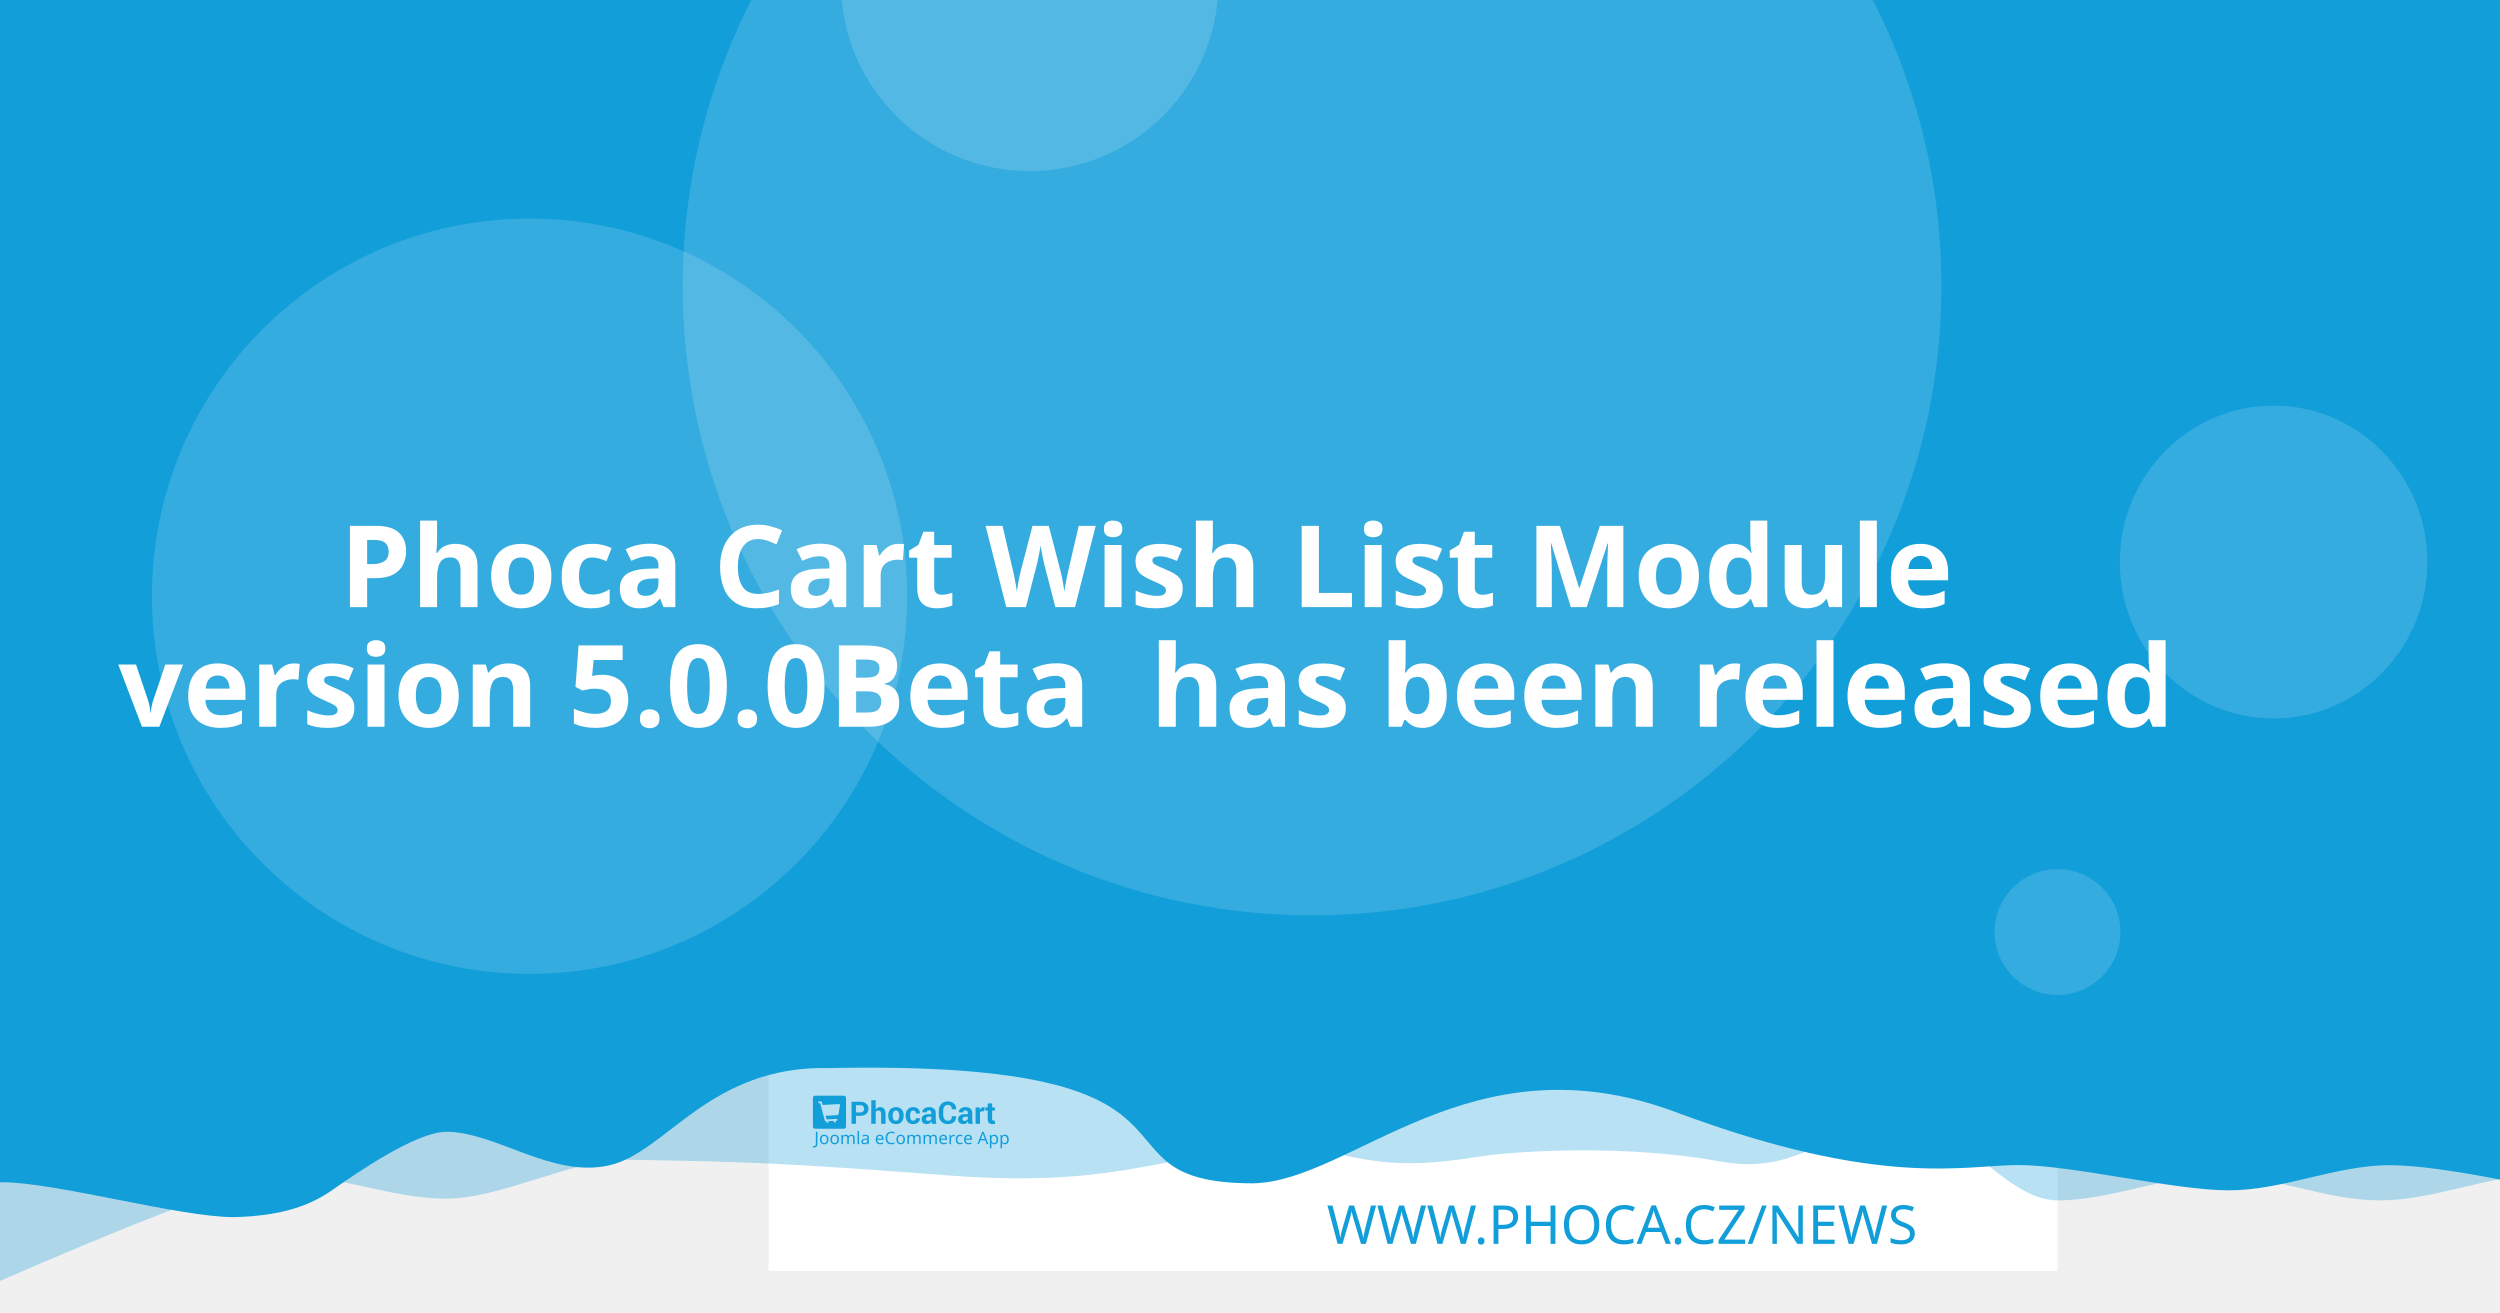
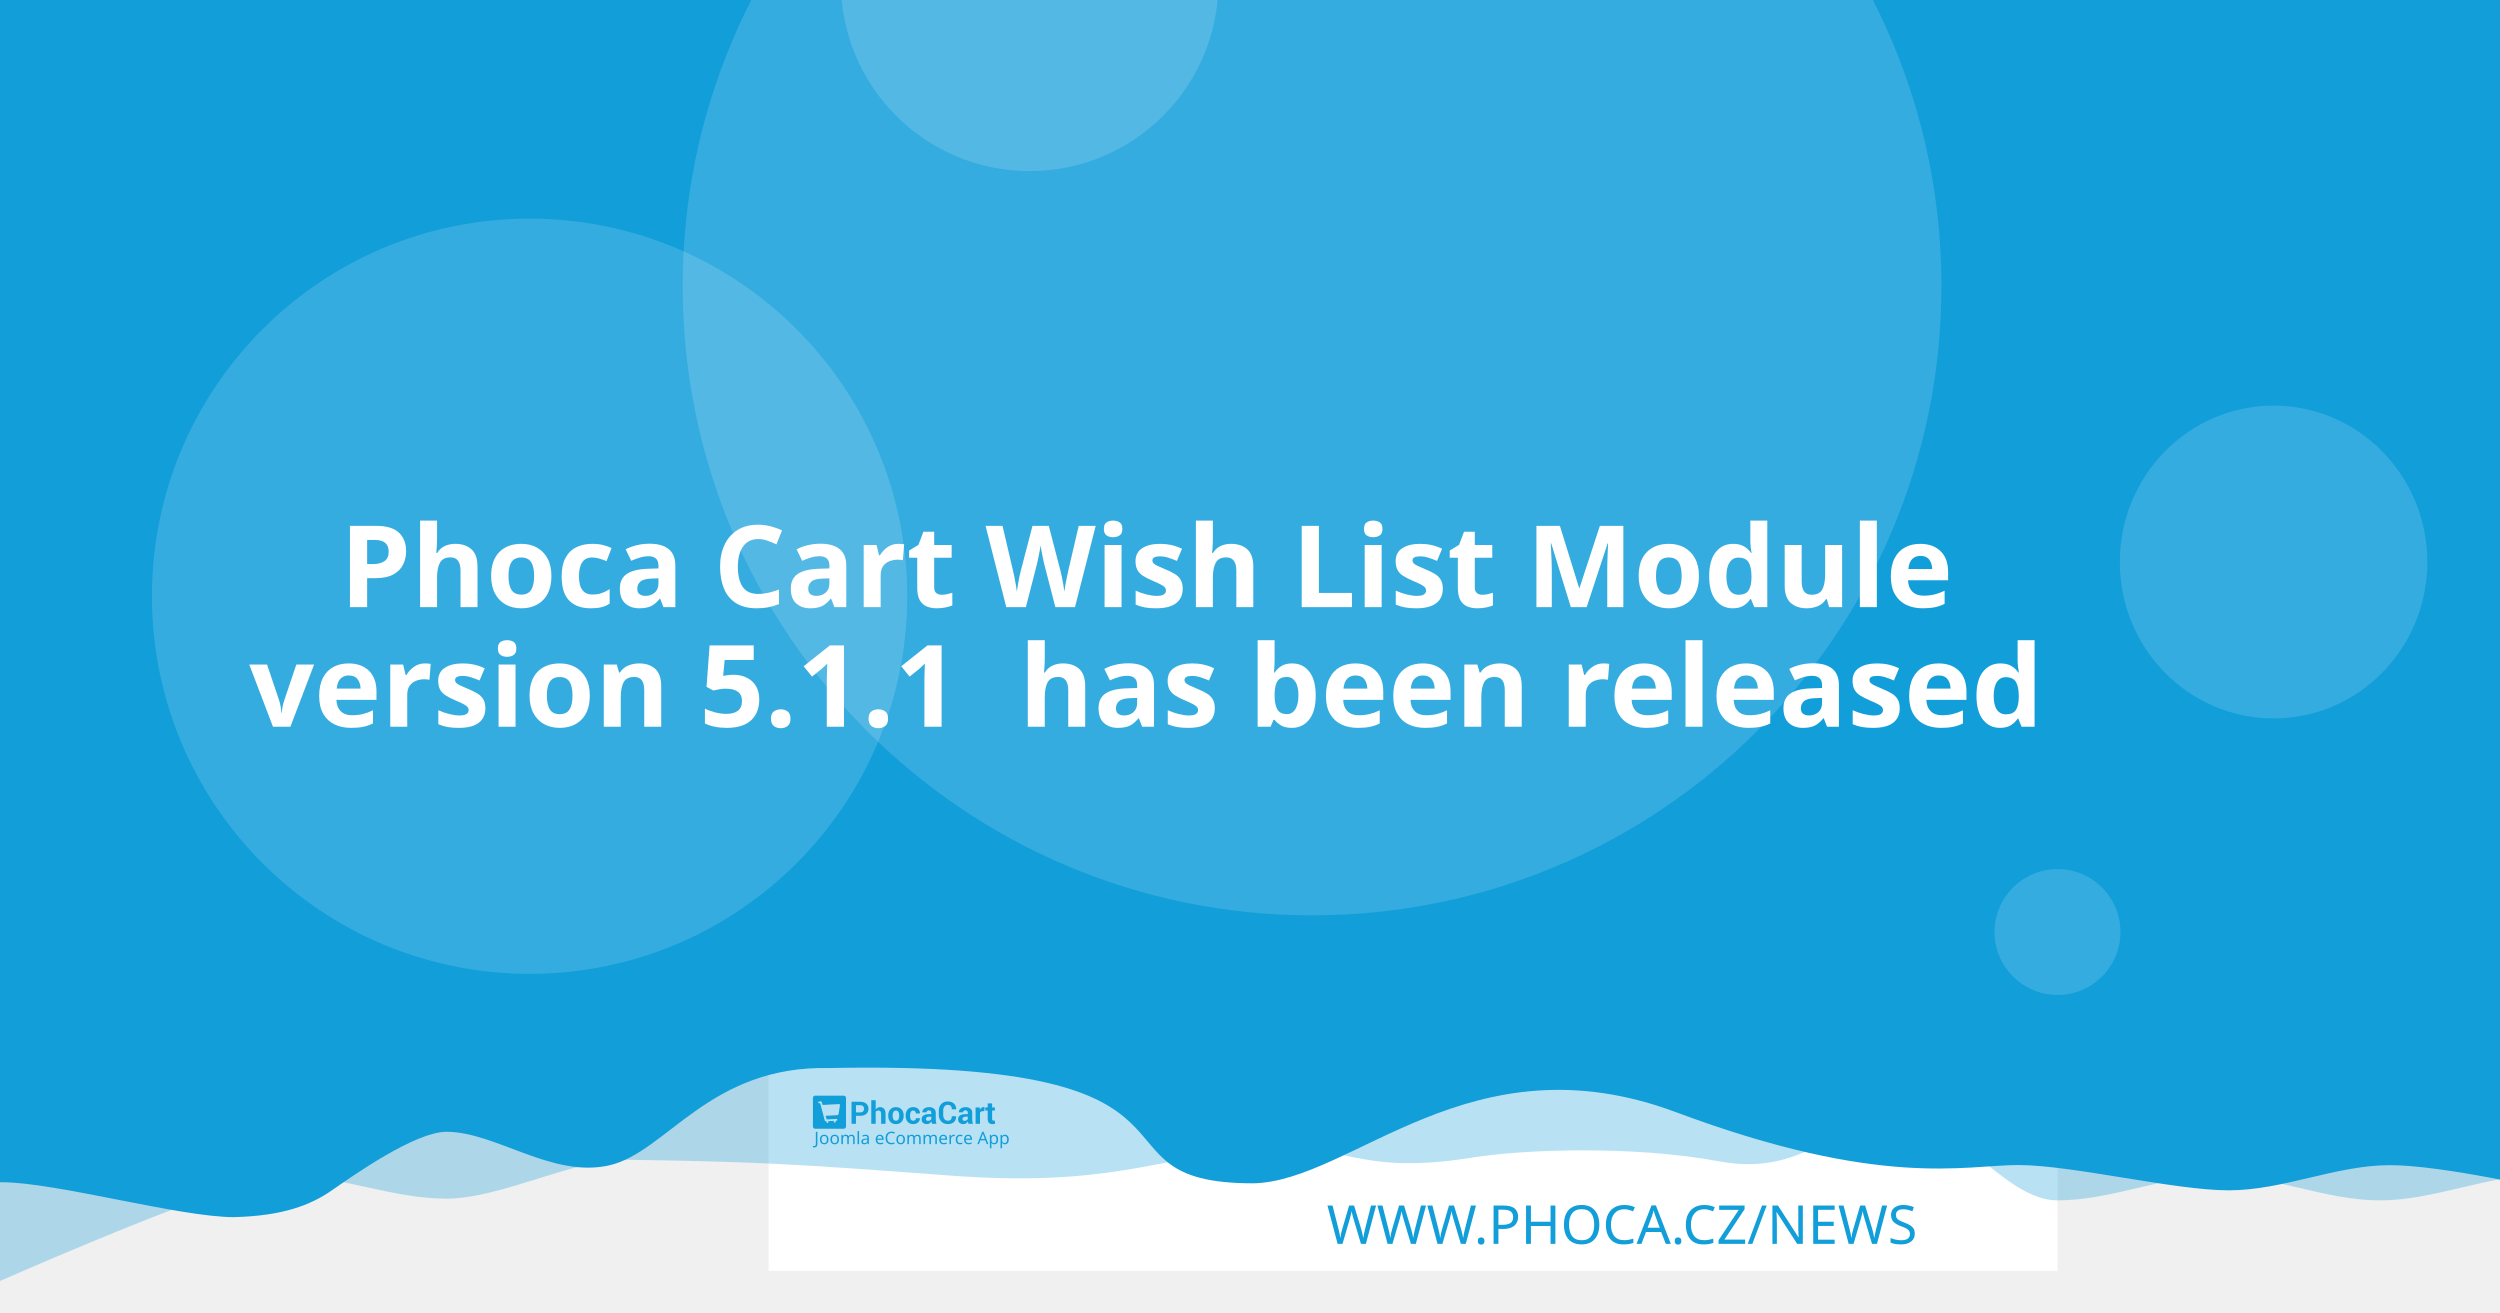
<svg xmlns="http://www.w3.org/2000/svg" width="1200" height="630" viewBox="0 0 1200 630" version="1.1" id="svg5">
  <defs id="defs2" />
  <g id="layer1">
    <path d="m 20.256,108.517 a 7.714,7.714 0 0 0 -7.714,7.714 v 97.981 a 7.714,7.714 0 0 0 7.714,7.714 h 97.976 a 7.714,7.714 0 0 0 7.714,-7.714 v -97.981 a 7.714,7.714 0 0 0 -7.714,-7.714 z m 19.435,19.56 c 0.714,-0.04 1.37,0.151 1.984,0.583 0.613,0.434 1.018,0.978 1.215,1.637 l 2.918,10.039 56.209,-2.948 c 1.002,-0.052 1.838,0.296 2.506,1.04 0.665,0.732 0.929,1.612 0.768,2.626 l -4.71,30.132 c -0.167,0.89 -0.688,1.809 -1.557,2.747 -0.869,0.95 -2.001,1.463 -3.38,1.537 l -39.707,2.079 3.671,12.389 33.562,-1.758 c 0.878,-0.049 1.633,0.215 2.28,0.783 0.632,0.583 0.971,1.312 1.019,2.19 0.046,0.878 -0.215,1.633 -0.783,2.28 -0.583,0.635 -1.312,0.974 -2.19,1.019 l -3.139,0.166 0.166,3.134 c 0.046,0.881 -0.215,1.638 -0.798,2.27 -0.571,0.647 -1.294,0.99 -2.174,1.034 -0.878,0.046 -1.635,-0.215 -2.27,-0.798 -0.647,-0.571 -0.984,-1.297 -1.03,-2.174 l -0.166,-3.134 -18.817,0.979 0.161,3.139 c 0.046,0.881 -0.212,1.638 -0.783,2.27 -0.583,0.647 -1.312,0.988 -2.19,1.034 -0.878,0.049 -1.633,-0.215 -2.28,-0.798 -0.635,-0.571 -0.974,-1.297 -1.019,-2.174 l -0.166,-3.139 -1.943,0.101 c -0.753,0.039 -1.441,-0.135 -2.079,-0.517 -0.623,-0.383 -1.068,-0.764 -1.341,-1.125 l -0.347,-0.613 -15.769,-59.624 -3.39,0.176 c -0.841,0.046 -1.586,-0.219 -2.245,-0.798 -0.659,-0.571 -1.009,-1.292 -1.055,-2.169 -0.046,-0.881 0.225,-1.635 0.824,-2.27 0.595,-0.647 1.308,-0.989 2.149,-1.034 z" style="fill:#ffffff;stroke-width:1.208;paint-order:stroke fill markers" id="path400" />
    <rect style="opacity:1;fill:#ffffff;stroke-width:6.042;stroke-linejoin:round;paint-order:stroke fill markers" id="rect723" width="618.676" height="618.676" x="368.924" y="-8.647" />
    <path id="rect4460" style="opacity:0.3;fill:#129ed9;fill-opacity:1;stroke-width:6.042;stroke-linejoin:round;paint-order:stroke fill markers" d="M 59.586,-3.814 H 1296.938 v 580.009 c 0,0 -51.556,-12.084 -77.334,-12.084 -25.778,0 -51.244,12.084 -77.335,12.084 -26.091,0 -51.556,-12.084 -77.334,-12.084 -25.778,0 -51.244,12.084 -77.335,12.084 -26.091,0 -50.615,-41.931 -76.393,-41.931 -25.778,0 -43.072,31.169 -85.504,23.256 -42.433,-7.913 -95.293,-5.729 -119.04,-1.869 -57.142,9.103 -59.508,-8.125 -105.573,-4.001 -46.065,4.124 -68.78,18.359 -145.373,12.602 -76.593,-5.757 -93.029,-6.595 -155.544,-7.578 -25.778,0 -59.826,18.693 -85.917,18.693 -26.091,0 -51.556,-11.254 -77.334,-11.254 -25.778,0 -172.338,66.428 -172.338,66.428 z" />
    <path id="rect4460-5" style="fill:#129ed9;fill-opacity:1;stroke-width:6.042;stroke-linejoin:round;paint-order:stroke fill markers" d="M -12.915,-8.647 H 1224.437 v 580.009 c 0,0 -51.556,-12.084 -77.334,-12.084 -25.778,0 -51.243,12.084 -77.334,12.084 -26.091,0 -75.228,-12.142 -101.006,-12.142 -25.778,0 -65.794,11.416 -164.408,-25.412 -98.613,-36.828 -155.373,33.433 -202.968,34.185 -85.545,-0.05 -3.558,-59.324 -203.248,-55.331 -57.687,-1.357 -78.127,40.433 -105.693,46.704 -27.566,6.271 -54.486,-16.105 -78.151,-16.105 -14.933,0 -44.462,20.77 -54.88,28.017 -10.418,7.247 -23.732,12.357 -47.124,12.95 -26.091,0 -85.565,-16.747 -111.343,-16.747 -25.778,0 -13.863,3.88 -13.863,3.88 z" />
    <circle style="opacity:0.15;fill:#ffffff;fill-opacity:1;stroke-width:6.042;stroke-linejoin:round;paint-order:stroke fill markers" id="path8376" cx="629.794" cy="137.279" r="302.088" />
    <text xml:space="preserve" style="font-style:normal;font-weight:normal;font-size:25.778px;line-height:1.25;font-family:sans-serif;fill:#129ed9;fill-opacity:1;stroke:none;stroke-width:1.208" x="953.817" y="597.071" id="text2910-3-7">
      <tspan id="tspan2908-6-5" x="953.817" y="597.071" style="font-style:normal;font-variant:normal;font-weight:300;font-stretch:normal;font-size:25.778px;font-family:Montserrat;-inkscape-font-specification:'Montserrat Light';text-align:end;text-anchor:end;fill:#129ed9;fill-opacity:1;stroke-width:1.208">WWW.PHOCA.CZ/NEWS</tspan>
    </text>
    <text xml:space="preserve" style="font-style:normal;font-variant:normal;font-weight:600;font-stretch:normal;font-size:54.666px;line-height:1.05;font-family:Rubik;-inkscape-font-specification:'Rubik Semi-Bold';fill:#ffffff;fill-opacity:1;stroke:none;stroke-width:1.577" x="600" y="234.034" id="text11252">
      <tspan x="600" y="234.034" id="tspan403" style="text-align:center;text-anchor:middle;stroke-width:1.577" />
      <tspan x="600" y="291.433" style="font-size:54.666px;text-align:center;text-anchor:middle;stroke-width:1.577" id="tspan444">Phoca Cart Wish List Module</tspan>
-       <tspan x="600" y="348.833" id="tspan2906" style="font-size:54.666px;text-align:center;text-anchor:middle;stroke-width:1.577">version 5.0.0Beta
+       <tspan x="600" y="348.833" id="tspan2906" style="font-size:54.666px;text-align:center;text-anchor:middle;stroke-width:1.577">version 5.1.1
 has been released</tspan>
      <tspan x="600" y="406.232" id="tspan1994" style="font-size:54.666px;stroke-width:1.577" />
    </text>
    <circle style="opacity:0.15;fill:#ffffff;fill-opacity:1;stroke-width:6.042;stroke-linejoin:round;paint-order:stroke fill markers" id="path8376-9" cx="254.196" cy="286.191" r="181.253" />
    <circle style="opacity:0.15;fill:#ffffff;fill-opacity:1;stroke-width:6.042;stroke-linejoin:round;paint-order:stroke fill markers" id="path8376-6" cx="494.235" cy="-8.506" r="90.626" />
    <ellipse style="opacity:0.15;fill:#ffffff;fill-opacity:1;stroke-width:7.442;stroke-linejoin:round;paint-order:stroke fill markers" id="path8376-6-2" cx="1091.315" cy="269.776" rx="73.793" ry="75.059" />
    <g id="g8950" transform="matrix(0.360172,0,0,0.360172,498.6223,396.4642)" style="fill:#129ed9;fill-opacity:1;stroke-width:3.355">
      <g id="g895" transform="translate(-301.0409,359.4151)" style="fill:#129ed9;fill-opacity:1;stroke-width:3.355">
        <g transform="matrix(1.3333,0,0,-1.3333,-75.59,850.15)" fill="#ffffff" image-rendering="optimizeQuality" id="g280" style="clip-rule:evenodd;fill:#129ed9;fill-opacity:1;stroke-width:8.934;shape-rendering:geometricPrecision">
          <path d="m 99.728,617.49 v -7.994 h -4.423 v 22.031 h 8.784 c 2.532,0 4.527,-0.646 5.979,-1.937 1.452,-1.291 2.181,-2.99 2.181,-5.097 0,-2.107 -0.729,-3.801 -2.181,-5.082 -1.452,-1.281 -3.446,-1.921 -5.979,-1.921 z m 0,3.408 h 4.361 c 1.23,0 2.165,0.336 2.801,1.002 0.635,0.671 0.951,1.523 0.951,2.561 0,1.059 -0.315,1.932 -0.946,2.623 -0.63,0.687 -1.566,1.033 -2.806,1.033 H 99.728 Z" id="path262" style="fill:#129ed9;fill-opacity:1;stroke-width:3.355" />
          <path d="m 119.45,623.79 c 0.517,0.749 1.147,1.327 1.891,1.746 0.749,0.418 1.576,0.63 2.485,0.63 1.705,0 3.043,-0.568 4.02,-1.704 0.971,-1.131 1.457,-2.887 1.457,-5.252 v -9.714 h -4.418 v 9.76 c 0,1.276 -0.227,2.174 -0.677,2.706 -0.445,0.532 -1.116,0.795 -2.005,0.795 -0.605,0 -1.137,-0.108 -1.602,-0.325 -0.465,-0.217 -0.847,-0.522 -1.152,-0.919 v -12.017 h -4.418 v 23.611 h 4.418 z" id="path264" style="fill:#129ed9;fill-opacity:1;stroke-width:3.355" />
          <path d="m 131.96,617.83 c 0,2.438 0.682,4.436 2.046,5.996 1.359,1.554 3.25,2.334 5.663,2.334 2.418,0 4.315,-0.774 5.689,-2.329 1.375,-1.549 2.062,-3.553 2.062,-6.001 v -0.32 c 0,-2.458 -0.687,-4.462 -2.051,-6.011 -1.369,-1.544 -3.261,-2.319 -5.674,-2.319 -2.418,0 -4.315,0.775 -5.684,2.319 -1.364,1.549 -2.051,3.553 -2.051,6.011 z m 4.408,-0.31 c 0,-1.487 0.264,-2.68 0.785,-3.584 0.527,-0.899 1.375,-1.348 2.542,-1.348 1.142,0 1.979,0.454 2.506,1.358 0.532,0.904 0.796,2.097 0.796,3.574 v 0.315 c 0,1.446 -0.269,2.629 -0.801,3.542 -0.537,0.914 -1.38,1.374 -2.527,1.374 -1.142,0 -1.979,-0.46 -2.506,-1.379 -0.532,-0.919 -0.796,-2.102 -0.796,-3.537 z" id="path266" style="fill:#129ed9;fill-opacity:1;stroke-width:3.355" />
          <path d="m 157.01,612.59 c 0.79,0 1.421,0.227 1.891,0.682 0.475,0.454 0.713,1.064 0.713,1.828 h 4.015 l 0.041,-0.093 c 0.041,-1.653 -0.579,-3.037 -1.871,-4.152 -1.287,-1.116 -2.883,-1.673 -4.79,-1.673 -2.439,0 -4.325,0.769 -5.648,2.314 -1.318,1.544 -1.979,3.522 -1.979,5.944 v 0.449 c 0,2.412 0.656,4.395 1.974,5.944 1.317,1.554 3.198,2.329 5.638,2.329 2.02,0 3.648,-0.573 4.883,-1.725 1.235,-1.151 1.835,-2.664 1.793,-4.539 l -0.031,-0.088 h -4.026 c 0,0.842 -0.233,1.544 -0.698,2.107 -0.46,0.558 -1.101,0.837 -1.922,0.837 -1.168,0 -1.995,-0.454 -2.475,-1.358 -0.476,-0.904 -0.718,-2.071 -0.718,-3.496 v -0.454 c 0,-1.456 0.243,-2.628 0.718,-3.522 0.48,-0.888 1.312,-1.332 2.491,-1.332" id="path268" style="fill:#129ed9;fill-opacity:1;stroke-width:3.355" />
          <path d="m 175.8,609.49 c -0.165,0.372 -0.305,0.764 -0.419,1.183 -0.119,0.413 -0.202,0.837 -0.248,1.27 -0.455,-0.8 -1.054,-1.456 -1.798,-1.978 -0.739,-0.521 -1.628,-0.785 -2.656,-0.785 -1.715,0 -3.038,0.439 -3.963,1.322 -0.93,0.883 -1.395,2.086 -1.395,3.604 0,1.606 0.62,2.845 1.855,3.729 1.235,0.883 3.038,1.322 5.41,1.322 h 2.47 v 1.301 c 0,0.785 -0.207,1.394 -0.62,1.828 -0.413,0.434 -1.023,0.651 -1.834,0.651 -0.713,0 -1.266,-0.175 -1.653,-0.522 -0.393,-0.346 -0.584,-0.826 -0.584,-1.446 l -4.268,0.016 -0.016,0.093 c -0.072,1.379 0.527,2.572 1.798,3.579 1.271,1.002 2.946,1.503 5.013,1.503 1.958,0 3.545,-0.496 4.769,-1.492 1.22,-0.992 1.829,-2.406 1.829,-4.24 v -6.76 c 0,-0.769 0.062,-1.492 0.176,-2.164 0.119,-0.676 0.299,-1.348 0.553,-2.014 z m -4.046,2.943 c 0.78,0 1.468,0.191 2.077,0.574 0.605,0.382 1.013,0.826 1.225,1.332 v 2.308 h -2.47 c -0.935,0 -1.648,-0.232 -2.134,-0.702 -0.481,-0.47 -0.724,-1.033 -0.724,-1.699 0,-0.542 0.181,-0.981 0.542,-1.312 0.367,-0.336 0.858,-0.501 1.483,-0.501" id="path270" style="fill:#129ed9;fill-opacity:1;stroke-width:3.355" />
          <path d="m 199.84,617.01 0.031,-0.088 c 0.041,-2.37 -0.682,-4.25 -2.17,-5.645 -1.488,-1.394 -3.555,-2.091 -6.201,-2.091 -2.656,0 -4.811,0.852 -6.464,2.556 -1.653,1.704 -2.486,3.894 -2.486,6.579 v 4.369 c 0,2.67 0.812,4.86 2.424,6.574 1.617,1.715 3.715,2.572 6.299,2.572 2.723,0 4.852,-0.697 6.386,-2.097 1.535,-1.399 2.284,-3.305 2.243,-5.717 l -0.031,-0.088 h -4.299 c 0,1.451 -0.346,2.561 -1.044,3.336 -0.698,0.769 -1.783,1.157 -3.255,1.157 -1.323,0 -2.372,-0.537 -3.147,-1.606 -0.78,-1.074 -1.168,-2.438 -1.168,-4.1 v -4.39 c 0,-1.683 0.408,-3.057 1.225,-4.131 0.822,-1.069 1.922,-1.606 3.317,-1.606 1.38,0 2.403,0.372 3.064,1.11 0.661,0.744 0.992,1.844 0.992,3.305 z" id="path272" style="fill:#129ed9;fill-opacity:1;stroke-width:3.355" />
          <path d="m 212.27,609.49 c -0.165,0.372 -0.305,0.764 -0.419,1.183 -0.119,0.413 -0.202,0.837 -0.248,1.27 -0.455,-0.8 -1.054,-1.456 -1.798,-1.978 -0.739,-0.521 -1.628,-0.785 -2.656,-0.785 -1.716,0 -3.038,0.439 -3.963,1.322 -0.93,0.883 -1.395,2.086 -1.395,3.604 0,1.606 0.62,2.845 1.855,3.729 1.235,0.883 3.039,1.322 5.41,1.322 h 2.47 v 1.301 c 0,0.785 -0.207,1.394 -0.62,1.828 -0.413,0.434 -1.023,0.651 -1.834,0.651 -0.713,0 -1.266,-0.175 -1.654,-0.522 -0.393,-0.346 -0.584,-0.826 -0.584,-1.446 l -4.268,0.016 -0.016,0.093 c -0.072,1.379 0.527,2.572 1.798,3.579 1.271,1.002 2.945,1.503 5.013,1.503 1.958,0 3.545,-0.496 4.769,-1.492 1.22,-0.992 1.829,-2.406 1.829,-4.24 v -6.76 c 0,-0.769 0.062,-1.492 0.176,-2.164 0.119,-0.676 0.3,-1.348 0.553,-2.014 z m -4.046,2.943 c 0.78,0 1.468,0.191 2.077,0.574 0.605,0.382 1.013,0.826 1.224,1.332 v 2.308 h -2.47 c -0.935,0 -1.649,-0.232 -2.134,-0.702 -0.481,-0.47 -0.723,-1.033 -0.723,-1.699 0,-0.542 0.181,-0.981 0.542,-1.312 0.367,-0.336 0.858,-0.501 1.483,-0.501" id="path274" style="fill:#129ed9;fill-opacity:1;stroke-width:3.355" />
          <path d="m 227.92,622.06 -1.617,0.046 c -0.656,0 -1.199,-0.134 -1.623,-0.408 -0.423,-0.274 -0.744,-0.656 -0.966,-1.152 v -11.052 h -4.408 v 16.36 h 4.103 l 0.196,-2.422 c 0.382,0.857 0.883,1.528 1.494,2.009 0.61,0.48 1.312,0.723 2.108,0.723 0.223,0 0.429,-0.015 0.615,-0.052 0.186,-0.036 0.377,-0.077 0.568,-0.129 z" id="path276" style="fill:#129ed9;fill-opacity:1;stroke-width:3.355" />
          <path d="m 235.83,629.86 v -4.007 h 2.754 v -3.099 H 235.83 v -8.33 c 0,-0.635 0.129,-1.09 0.393,-1.363 0.263,-0.274 0.615,-0.408 1.059,-0.408 0.232,0 0.434,0.01 0.599,0.036 0.166,0.026 0.362,0.072 0.579,0.129 l 0.383,-3.181 c -0.445,-0.155 -0.878,-0.268 -1.302,-0.341 -0.424,-0.078 -0.884,-0.114 -1.38,-0.114 -1.524,0 -2.697,0.418 -3.519,1.255 -0.822,0.837 -1.235,2.159 -1.235,3.977 v 8.34 h -2.392 v 3.099 h 2.392 v 4.007 z" id="path278" style="fill:#129ed9;fill-opacity:1;stroke-width:3.355" />
        </g>
        <g fill="#ffffff" fill-rule="evenodd" image-rendering="optimizeQuality" stroke-width="1.934" aria-label="Joomla eCommerce App" id="g318" style="clip-rule:evenodd;fill:#129ed9;fill-opacity:1;shape-rendering:geometricPrecision">
          <path d="M 1.704,69 Q 1.151,69 0.736,68.908 0.321,68.839 -0.002,68.7 v -1.752 q 0.369,0.092 0.784,0.161 0.415,0.069 0.876,0.069 0.576,0 1.083,-0.231 0.53,-0.231 0.853,-0.807 0.323,-0.576 0.323,-1.614 v -16.368 h 2.075 v 16.206 q 0,2.374 -1.176,3.504 -1.176,1.13 -3.112,1.13 z" id="path282" style="fill:#129ed9;fill-opacity:1;stroke-width:1.934" />
          <path d="m 20.792,58.419 q 0,3.066 -1.568,4.749 -1.545,1.683 -4.196,1.683 -1.637,0 -2.928,-0.738 -1.268,-0.761 -2.006,-2.19 -0.738,-1.452 -0.738,-3.504 0,-3.066 1.545,-4.726 1.545,-1.66 4.196,-1.66 1.683,0 2.951,0.761 1.291,0.738 2.006,2.167 0.738,1.406 0.738,3.458 z m -9.336,0 q 0,2.19 0.853,3.481 0.876,1.268 2.766,1.268 1.867,0 2.743,-1.268 0.876,-1.291 0.876,-3.481 0,-2.19 -0.876,-3.435 -0.876,-1.245 -2.766,-1.245 -1.89,0 -2.743,1.245 -0.853,1.245 -0.853,3.435 z" id="path284" style="fill:#129ed9;fill-opacity:1;stroke-width:1.934" />
          <path d="m 34.739,58.419 q 0,3.066 -1.568,4.749 -1.545,1.683 -4.196,1.683 -1.637,0 -2.928,-0.738 -1.268,-0.761 -2.006,-2.19 -0.738,-1.452 -0.738,-3.504 0,-3.066 1.545,-4.726 1.545,-1.66 4.196,-1.66 1.683,0 2.951,0.761 1.291,0.738 2.006,2.167 0.738,1.406 0.738,3.458 z m -9.336,0 q 0,2.19 0.853,3.481 0.876,1.268 2.766,1.268 1.867,0 2.743,-1.268 0.876,-1.291 0.876,-3.481 0,-2.19 -0.876,-3.435 -0.876,-1.245 -2.766,-1.245 -1.89,0 -2.743,1.245 -0.853,1.245 -0.853,3.435 z" id="path286" style="fill:#129ed9;fill-opacity:1;stroke-width:1.934" />
          <path d="m 51.499,52.033 q 2.098,0 3.135,1.083 1.037,1.06 1.037,3.458 V 64.62 H 53.666 v -7.953 q 0,-2.928 -2.513,-2.928 -1.798,0 -2.582,1.037 -0.761,1.037 -0.761,3.02 V 64.62 h -2.006 v -7.953 q 0,-2.928 -2.536,-2.928 -1.867,0 -2.582,1.153 -0.715,1.153 -0.715,3.32 v 6.409 h -2.029 v -12.356 h 1.637 l 0.3,1.683 h 0.115 q 0.576,-0.968 1.545,-1.429 0.991,-0.484 2.098,-0.484 2.905,0 3.781,2.075 h 0.115 q 0.622,-1.06 1.683,-1.568 1.083,-0.507 2.282,-0.507 z" id="path288" style="fill:#129ed9;fill-opacity:1;stroke-width:1.934" />
          <path d="M 61.527,64.62 H 59.498 V 47.1 h 2.029 z" id="path290" style="fill:#129ed9;fill-opacity:1;stroke-width:1.934" />
          <path d="m 70.126,52.056 q 2.259,0 3.343,0.991 1.083,0.991 1.083,3.158 v 8.414 h -1.475 l -0.392,-1.752 h -0.092 q -0.807,1.014 -1.706,1.498 -0.876,0.484 -2.444,0.484 -1.683,0 -2.789,-0.876 -1.107,-0.899 -1.107,-2.789 0,-1.844 1.452,-2.836 1.452,-1.014 4.472,-1.107 l 2.098,-0.069 v -0.738 q 0,-1.545 -0.669,-2.144 -0.669,-0.599 -1.89,-0.599 -0.968,0 -1.844,0.3 -0.876,0.277 -1.637,0.645 l -0.622,-1.522 q 0.807,-0.438 1.913,-0.738 1.107,-0.323 2.305,-0.323 z m 0.599,6.593 q -2.305,0.092 -3.204,0.738 -0.876,0.645 -0.876,1.821 0,1.037 0.622,1.522 0.645,0.484 1.637,0.484 1.568,0 2.605,-0.853 1.037,-0.876 1.037,-2.674 v -1.107 z" id="path292" style="fill:#129ed9;fill-opacity:1;stroke-width:1.934" />
          <path d="m 89.144,52.033 q 1.591,0 2.72,0.692 1.153,0.692 1.752,1.96 0.622,1.245 0.622,2.928 v 1.222 h -8.46 q 0.046,2.098 1.06,3.204 1.037,1.083 2.882,1.083 1.176,0 2.075,-0.207 0.922,-0.231 1.89,-0.645 v 1.775 q -0.945,0.415 -1.867,0.599 -0.922,0.207 -2.19,0.207 -1.752,0 -3.112,-0.715 -1.337,-0.715 -2.098,-2.121 -0.738,-1.429 -0.738,-3.481 0,-2.029 0.669,-3.481 0.692,-1.452 1.913,-2.236 1.245,-0.784 2.882,-0.784 z m -0.023,1.66 q -1.452,0 -2.305,0.945 -0.83,0.922 -0.991,2.582 h 6.293 q -0.023,-1.568 -0.738,-2.536 -0.715,-0.991 -2.259,-0.991 z" id="path294" style="fill:#129ed9;fill-opacity:1;stroke-width:1.934" />
          <path d="m 104.71,49.751 q -2.651,0 -4.173,1.775 -1.522,1.775 -1.522,4.864 0,3.066 1.406,4.864 1.429,1.775 4.265,1.775 1.083,0 2.052,-0.184 0.968,-0.184 1.89,-0.461 v 1.798 q -0.922,0.346 -1.913,0.507 -0.968,0.161 -2.328,0.161 -2.513,0 -4.196,-1.037 -1.683,-1.037 -2.536,-2.951 -0.83,-1.913 -0.83,-4.495 0,-2.49 0.899,-4.38 0.922,-1.913 2.697,-2.974 1.775,-1.083 4.311,-1.083 2.605,0 4.541,0.968 l -0.83,1.752 q -0.761,-0.346 -1.706,-0.622 -0.922,-0.277 -2.029,-0.277 z" id="path296" style="fill:#129ed9;fill-opacity:1;stroke-width:1.934" />
          <path d="m 122.69,58.419 q 0,3.066 -1.568,4.749 -1.545,1.683 -4.196,1.683 -1.637,0 -2.928,-0.738 -1.268,-0.761 -2.006,-2.19 -0.738,-1.452 -0.738,-3.504 0,-3.066 1.545,-4.726 1.545,-1.66 4.196,-1.66 1.683,0 2.951,0.761 1.291,0.738 2.006,2.167 0.738,1.406 0.738,3.458 z m -9.336,0 q 0,2.19 0.853,3.481 0.876,1.268 2.766,1.268 1.867,0 2.743,-1.268 0.876,-1.291 0.876,-3.481 0,-2.19 -0.876,-3.435 -0.876,-1.245 -2.766,-1.245 -1.89,0 -2.743,1.245 -0.853,1.245 -0.853,3.435 z" id="path298" style="fill:#129ed9;fill-opacity:1;stroke-width:1.934" />
          <path d="m 139.45,52.033 q 2.098,0 3.135,1.083 1.037,1.06 1.037,3.458 V 64.62 h -2.006 v -7.953 q 0,-2.928 -2.513,-2.928 -1.798,0 -2.582,1.037 -0.761,1.037 -0.761,3.02 V 64.62 h -2.006 v -7.953 q 0,-2.928 -2.536,-2.928 -1.867,0 -2.582,1.153 -0.715,1.153 -0.715,3.32 v 6.409 h -2.029 v -12.356 h 1.637 l 0.3,1.683 h 0.115 q 0.576,-0.968 1.545,-1.429 0.991,-0.484 2.098,-0.484 2.905,0 3.781,2.075 h 0.115 q 0.622,-1.06 1.683,-1.568 1.083,-0.507 2.282,-0.507 z" id="path300" style="fill:#129ed9;fill-opacity:1;stroke-width:1.934" />
          <path d="m 161,52.033 q 2.098,0 3.135,1.083 1.037,1.06 1.037,3.458 V 64.62 h -2.006 v -7.953 q 0,-2.928 -2.513,-2.928 -1.798,0 -2.582,1.037 -0.761,1.037 -0.761,3.02 V 64.62 h -2.006 v -7.953 q 0,-2.928 -2.536,-2.928 -1.867,0 -2.582,1.153 -0.715,1.153 -0.715,3.32 v 6.409 h -2.029 v -12.356 h 1.637 l 0.3,1.683 h 0.115 q 0.576,-0.968 1.545,-1.429 0.991,-0.484 2.098,-0.484 2.905,0 3.781,2.075 h 0.115 q 0.622,-1.06 1.683,-1.568 1.083,-0.507 2.282,-0.507 z" id="path302" style="fill:#129ed9;fill-opacity:1;stroke-width:1.934" />
          <path d="m 173.77,52.033 q 1.591,0 2.72,0.692 1.153,0.692 1.752,1.96 0.622,1.245 0.622,2.928 v 1.222 h -8.46 q 0.046,2.098 1.06,3.204 1.037,1.083 2.882,1.083 1.176,0 2.075,-0.207 0.922,-0.231 1.89,-0.645 v 1.775 q -0.945,0.415 -1.867,0.599 -0.922,0.207 -2.19,0.207 -1.752,0 -3.112,-0.715 -1.337,-0.715 -2.098,-2.121 -0.738,-1.429 -0.738,-3.481 0,-2.029 0.669,-3.481 0.692,-1.452 1.913,-2.236 1.245,-0.784 2.882,-0.784 z m -0.023,1.66 q -1.452,0 -2.305,0.945 -0.83,0.922 -0.991,2.582 h 6.293 q -0.023,-1.568 -0.738,-2.536 -0.715,-0.991 -2.259,-0.991 z" id="path304" style="fill:#129ed9;fill-opacity:1;stroke-width:1.934" />
          <path d="m 187.76,52.033 q 0.346,0 0.738,0.046 0.415,0.023 0.715,0.092 l -0.254,1.867 q -0.3,-0.069 -0.669,-0.115 -0.346,-0.046 -0.669,-0.046 -0.945,0 -1.775,0.53 -0.83,0.507 -1.337,1.452 -0.484,0.922 -0.484,2.167 v 6.593 h -2.029 v -12.356 h 1.66 l 0.231,2.259 h 0.092 q 0.599,-1.014 1.545,-1.752 0.945,-0.738 2.236,-0.738 z" id="path306" style="fill:#129ed9;fill-opacity:1;stroke-width:1.934" />
          <path d="m 196.02,64.851 q -1.637,0 -2.928,-0.669 -1.268,-0.669 -2.006,-2.075 -0.715,-1.406 -0.715,-3.596 0,-2.282 0.761,-3.712 0.761,-1.429 2.052,-2.098 1.314,-0.669 2.974,-0.669 0.945,0 1.821,0.207 0.876,0.184 1.429,0.461 l -0.622,1.683 q -0.553,-0.207 -1.291,-0.392 -0.738,-0.184 -1.383,-0.184 -3.642,0 -3.642,4.68 0,2.236 0.876,3.435 0.899,1.176 2.651,1.176 1.014,0 1.775,-0.207 0.784,-0.207 1.429,-0.507 v 1.798 q -0.622,0.323 -1.383,0.484 -0.738,0.184 -1.798,0.184 z" id="path308" style="fill:#129ed9;fill-opacity:1;stroke-width:1.934" />
          <path d="m 206.9,52.033 q 1.591,0 2.72,0.692 1.153,0.692 1.752,1.96 0.622,1.245 0.622,2.928 v 1.222 h -8.46 q 0.046,2.098 1.06,3.204 1.037,1.083 2.882,1.083 1.176,0 2.075,-0.207 0.922,-0.231 1.89,-0.645 v 1.775 q -0.945,0.415 -1.867,0.599 -0.922,0.207 -2.19,0.207 -1.752,0 -3.112,-0.715 -1.337,-0.715 -2.098,-2.121 -0.738,-1.429 -0.738,-3.481 0,-2.029 0.669,-3.481 0.692,-1.452 1.913,-2.236 1.245,-0.784 2.882,-0.784 z m -0.023,1.66 q -1.452,0 -2.305,0.945 -0.83,0.922 -0.991,2.582 h 6.293 q -0.023,-1.568 -0.738,-2.536 -0.715,-0.991 -2.259,-0.991 z" id="path310" style="fill:#129ed9;fill-opacity:1;stroke-width:1.934" />
          <path d="m 231.73,64.62 -1.983,-5.095 h -6.524 l -1.96,5.095 h -2.098 l 6.432,-16.529 h 1.867 l 6.409,16.529 z m -4.449,-11.918 q -0.069,-0.184 -0.231,-0.669 -0.161,-0.484 -0.323,-0.991 -0.138,-0.53 -0.231,-0.807 -0.161,0.715 -0.369,1.406 -0.207,0.669 -0.346,1.06 l -1.867,4.979 h 5.21 z" id="path312" style="fill:#129ed9;fill-opacity:1;stroke-width:1.934" />
          <path d="m 241.73,52.033 q 2.282,0 3.665,1.591 1.406,1.591 1.406,4.795 0,3.158 -1.406,4.795 -1.383,1.637 -3.688,1.637 -1.429,0 -2.374,-0.53 -0.922,-0.553 -1.452,-1.268 h -0.138 q 0.046,0.392 0.092,0.991 0.046,0.599 0.046,1.037 v 5.072 h -2.029 v -17.889 h 1.66 l 0.277,1.683 h 0.092 q 0.553,-0.807 1.452,-1.36 0.899,-0.553 2.397,-0.553 z m -0.369,1.706 q -1.89,0 -2.674,1.06 -0.761,1.06 -0.807,3.227 v 0.392 q 0,2.282 0.738,3.527 0.761,1.222 2.789,1.222 1.13,0 1.844,-0.622 0.738,-0.622 1.083,-1.683 0.369,-1.083 0.369,-2.467 0,-2.121 -0.83,-3.389 -0.807,-1.268 -2.513,-1.268 z" id="path314" style="fill:#129ed9;fill-opacity:1;stroke-width:1.934" />
          <path d="m 255.91,52.033 q 2.282,0 3.665,1.591 1.406,1.591 1.406,4.795 0,3.158 -1.406,4.795 -1.383,1.637 -3.688,1.637 -1.429,0 -2.374,-0.53 -0.922,-0.553 -1.452,-1.268 h -0.138 q 0.046,0.392 0.092,0.991 0.046,0.599 0.046,1.037 v 5.072 h -2.029 v -17.889 h 1.66 l 0.277,1.683 h 0.092 q 0.553,-0.807 1.452,-1.36 0.899,-0.553 2.397,-0.553 z m -0.369,1.706 q -1.89,0 -2.674,1.06 -0.761,1.06 -0.807,3.227 v 0.392 q 0,2.282 0.738,3.527 0.761,1.222 2.789,1.222 1.13,0 1.844,-0.622 0.738,-0.622 1.083,-1.683 0.369,-1.083 0.369,-2.467 0,-2.121 -0.83,-3.389 -0.807,-1.268 -2.513,-1.268 z" id="path316" style="fill:#129ed9;fill-opacity:1;stroke-width:1.934" />
        </g>
        <path d="M 3,0 A 3,3 0 0 0 0,3 v 38.107 a 3,3 0 0 0 3,3 h 38.105 a 3,3 0 0 0 3,-3 V 3 a 3,3 0 0 0 -3,-3 z m 7.559,7.607 c 0.278,-0.015 0.533,0.059 0.771,0.227 0.239,0.169 0.396,0.38 0.473,0.637 l 1.135,3.904 21.861,-1.147 c 0.39,-0.02 0.715,0.115 0.975,0.404 0.259,0.285 0.361,0.627 0.299,1.022 l -1.832,11.719 c -0.065,0.346 -0.268,0.703 -0.605,1.068 -0.338,0.37 -0.778,0.569 -1.315,0.598 l -15.443,0.809 1.428,4.818 13.053,-0.684 c 0.341,-0.019 0.635,0.084 0.887,0.305 0.246,0.227 0.378,0.51 0.396,0.852 0.018,0.341 -0.084,0.635 -0.305,0.887 -0.227,0.247 -0.51,0.379 -0.852,0.396 l -1.221,0.064 0.064,1.219 c 0.018,0.343 -0.084,0.637 -0.311,0.883 -0.222,0.252 -0.503,0.385 -0.846,0.402 -0.341,0.018 -0.636,-0.084 -0.883,-0.311 -0.252,-0.222 -0.383,-0.504 -0.4,-0.846 l -0.064,-1.219 -7.318,0.381 0.062,1.221 c 0.018,0.343 -0.083,0.637 -0.305,0.883 -0.227,0.252 -0.51,0.384 -0.852,0.402 -0.341,0.019 -0.635,-0.084 -0.887,-0.311 -0.247,-0.222 -0.379,-0.504 -0.396,-0.846 l -0.064,-1.221 -0.756,0.039 c -0.293,0.015 -0.561,-0.052 -0.809,-0.201 -0.242,-0.149 -0.415,-0.297 -0.521,-0.438 l -0.135,-0.238 -6.133,-23.189 -1.318,0.068 C 8.066,10.184 7.776,10.082 7.52,9.856 7.263,9.634 7.127,9.354 7.11,9.012 7.092,8.67 7.197,8.377 7.43,8.13 7.661,7.878 7.939,7.745 8.266,7.727 Z" fill="#ffffff" style="fill:#129ed9;fill-opacity:1;stroke-width:8.934;paint-order:stroke fill markers" id="path334" />
      </g>
    </g>
    <circle style="opacity:0.15;fill:#ffffff;fill-opacity:1;stroke-width:6.042;stroke-linejoin:round;paint-order:stroke fill markers" id="path8376-6-2-1" cx="987.6" cy="447.37" r="30.209" />
  </g>
</svg>
